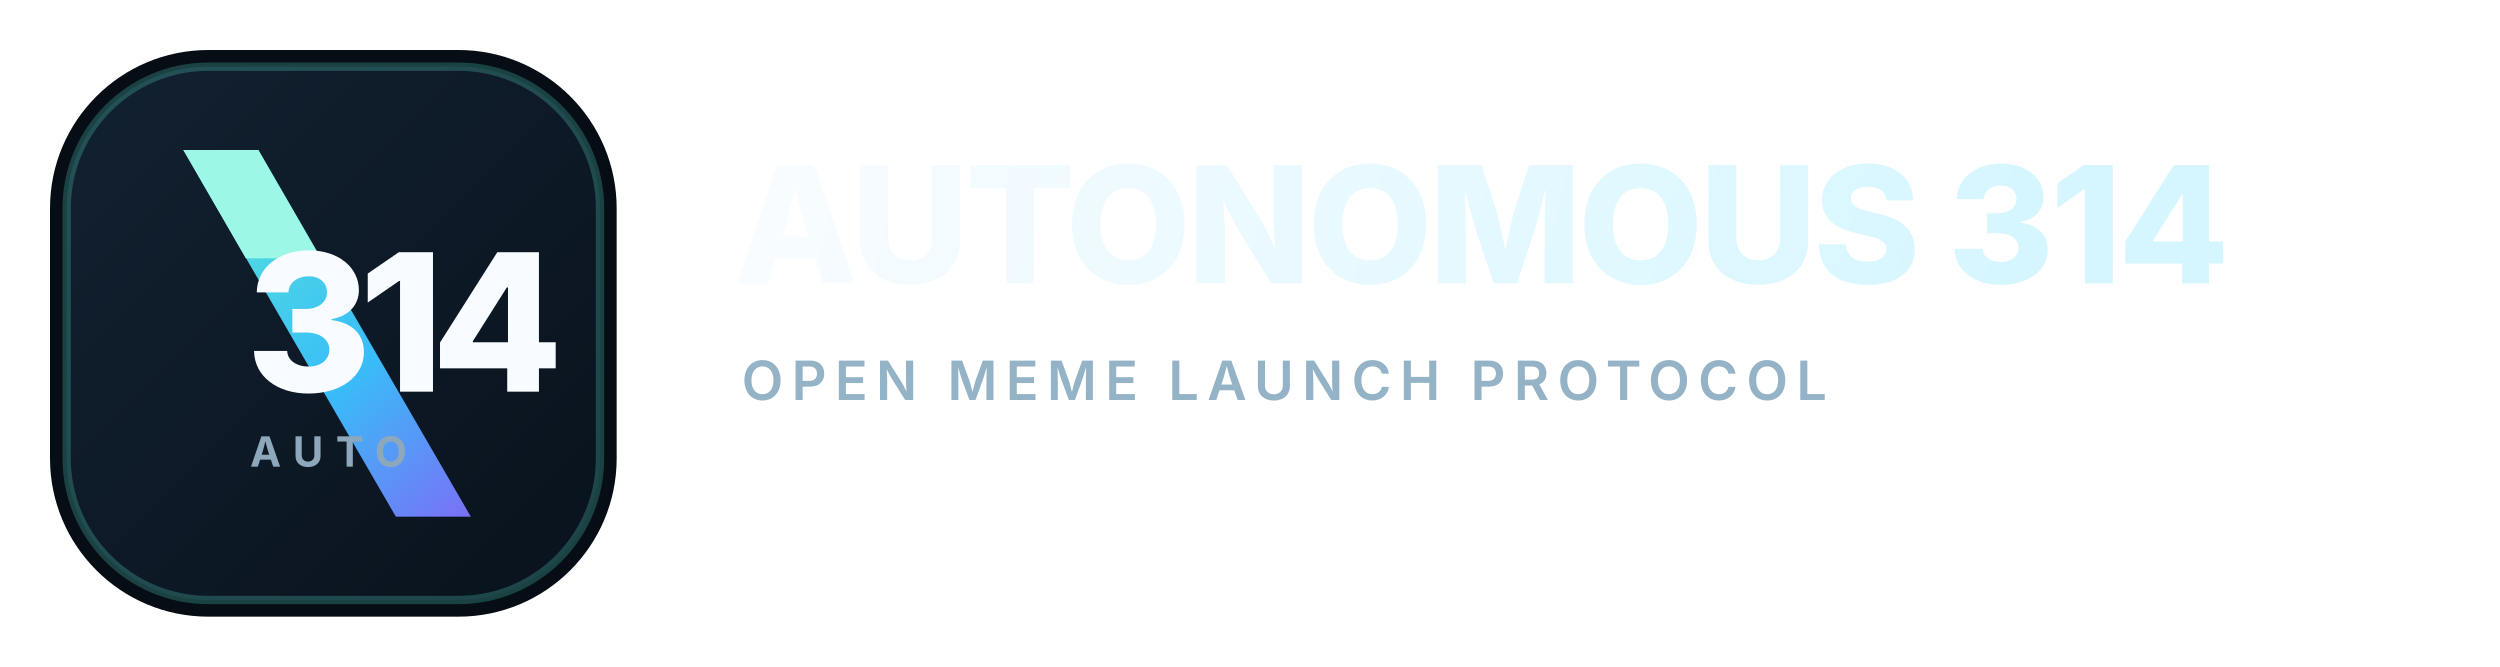
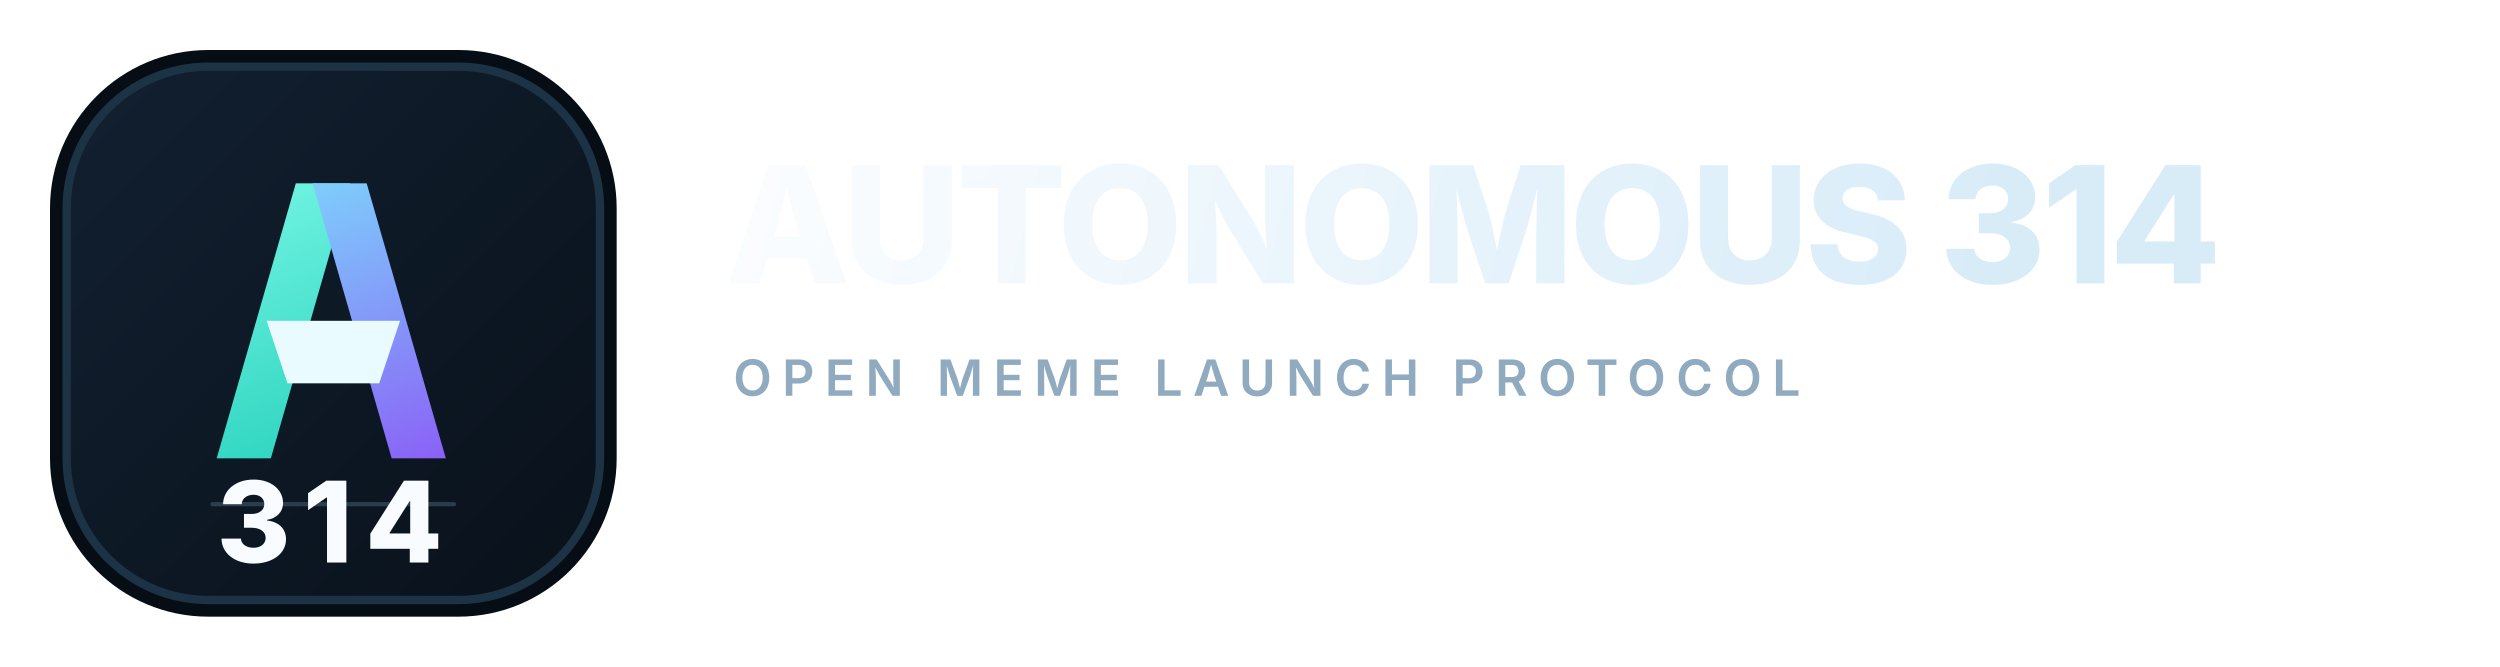
<svg xmlns="http://www.w3.org/2000/svg" width="1200" height="320" viewBox="0 0 1200 320" fill="none">
  <defs>
    <linearGradient id="panel" x1="32" y1="32" x2="288" y2="288" gradientUnits="userSpaceOnUse">
-       <stop stop-color="#122131" />
-       <stop offset="1" stop-color="#09121C" />
+       <stop stop-color="#122031" />
+       <stop offset="1" stop-color="#09111A" />
    </linearGradient>
-     <linearGradient id="beam" x1="86" y1="70" x2="252" y2="256" gradientUnits="userSpaceOnUse">
-       <stop stop-color="#5EEAD4" />
-       <stop offset="0.55" stop-color="#38BDF8" />
+     <linearGradient id="beamL" x1="96" y1="72" x2="154" y2="222" gradientUnits="userSpaceOnUse">
+       <stop stop-color="#7CF9E8" />
+       <stop offset="1" stop-color="#2DD4BF" />
+     </linearGradient>
+     <linearGradient id="beamR" x1="172" y1="72" x2="228" y2="222" gradientUnits="userSpaceOnUse">
+       <stop stop-color="#7DD3FC" />
      <stop offset="1" stop-color="#8B5CF6" />
    </linearGradient>
-     <linearGradient id="word" x1="350" y1="88" x2="936" y2="236" gradientUnits="userSpaceOnUse">
-       <stop stop-color="#F9FCFF" />
-       <stop offset="1" stop-color="#D6F6FF" />
+     <linearGradient id="word" x1="348" y1="88" x2="926" y2="230" gradientUnits="userSpaceOnUse">
+       <stop stop-color="#FBFDFF" />
+       <stop offset="1" stop-color="#D8ECF8" />
    </linearGradient>
  </defs>
  <rect x="24" y="24" width="272" height="272" rx="76" fill="#060D14" />
-   <rect x="32" y="32" width="256" height="256" rx="68" fill="url(#panel)" stroke="rgba(94,234,212,0.24)" stroke-width="4" />
-   <path d="M88 72H124L226 248H190L88 72Z" fill="url(#beam)" />
-   <path d="M88 72H124L154 124H118L88 72Z" fill="#9CF7E7" />
-   <text x="118" y="188" fill="#F8FBFF" font-size="92" font-weight="800" font-family="Inter, Arial, sans-serif" letter-spacing="-6">314</text>
-   <text x="120" y="224" fill="#8EA8BB" font-size="20" font-weight="700" font-family="Inter, Arial, sans-serif" letter-spacing="6">AUTO</text>
-   <text x="352" y="136" fill="url(#word)" font-size="78" font-weight="800" font-family="Inter, Arial, sans-serif" letter-spacing="-2">AUTONOMOUS 314</text>
-   <text x="356" y="192" fill="#95B3C6" font-size="26" font-weight="600" font-family="Inter, Arial, sans-serif" letter-spacing="4">OPEN MEME LAUNCH PROTOCOL</text>
+   <rect x="32" y="32" width="256" height="256" rx="68" fill="url(#panel)" stroke="#1B3345" stroke-width="4" />
+   <path d="M104 220L142 88H168L130 220H104Z" fill="url(#beamL)" />
+   <path d="M188 220L150 88H176L214 220H188Z" fill="url(#beamR)" />
+   <path d="M128 154H192L182 184H138L128 154Z" fill="#EAFBFF" />
+   <path d="M102 242H218" stroke="rgba(145,183,204,0.24)" stroke-width="2" stroke-linecap="round" />
+   <text x="104" y="270" fill="#F8FBFF" font-size="54" font-weight="800" font-family="Inter, Arial, sans-serif" letter-spacing="6">314</text>
+   <text x="348" y="136" fill="url(#word)" font-size="78" font-weight="800" font-family="Inter, Arial, sans-serif" letter-spacing="-2">AUTONOMOUS 314</text>
+   <text x="352" y="190" fill="#90ABC0" font-size="24" font-weight="600" font-family="Inter, Arial, sans-serif" letter-spacing="5">OPEN MEME LAUNCH PROTOCOL</text>
</svg>
